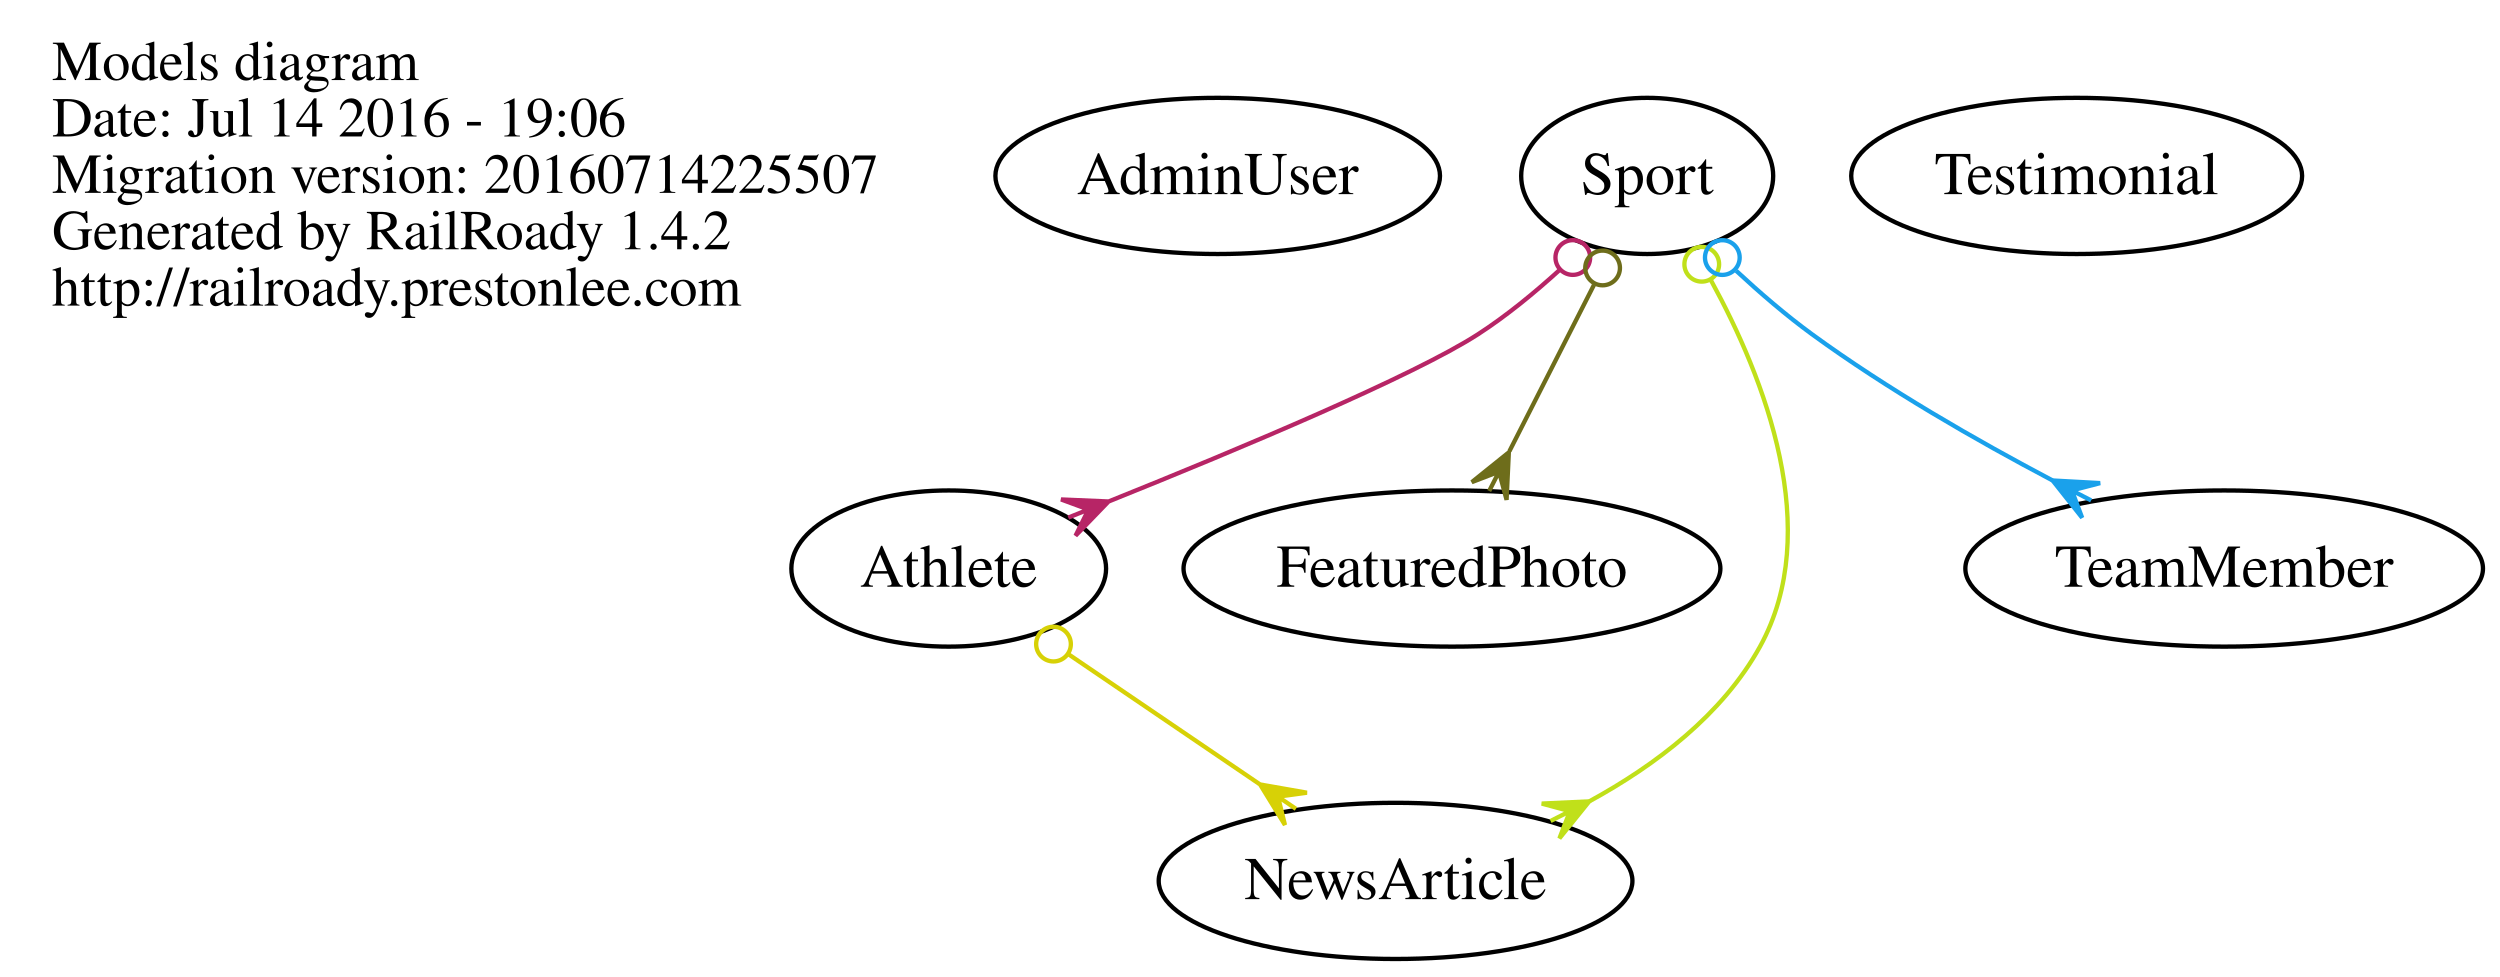
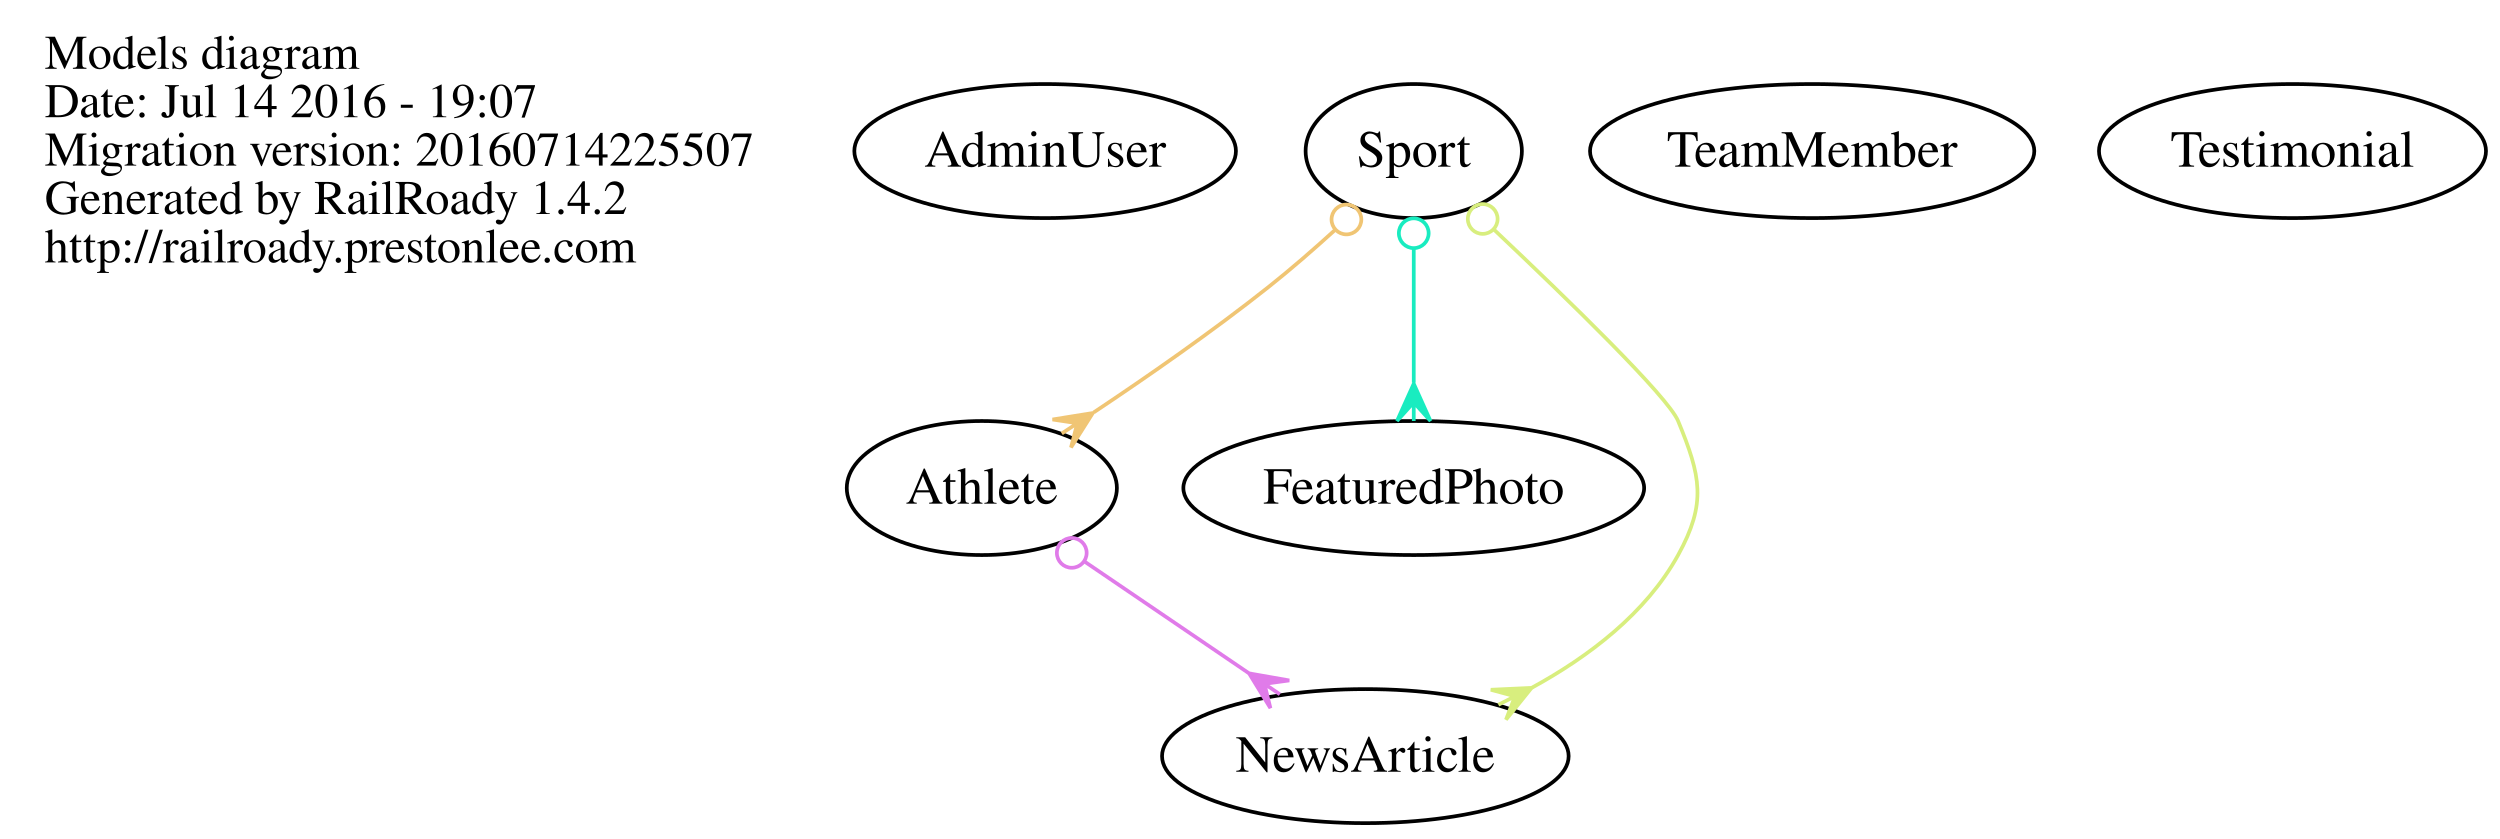
- <svg xmlns="http://www.w3.org/2000/svg" width="576pt" height="225pt" viewBox="0.00 0.00 576.27 225.00">
+ <svg xmlns="http://www.w3.org/2000/svg" width="671pt" height="225pt" viewBox="0.00 0.00 671.42 225.00">
  <g id="graph0" class="graph" transform="scale(1 1) rotate(0) translate(4 221)">
-     <polygon fill="none" stroke="none" points="-4,4 -4,-221 572.267,-221 572.267,4 -4,4" />
+     <polygon fill="none" stroke="none" points="-4,4 -4,-221 667.421,-221 667.421,4 -4,4" />
    <g id="node1" class="node">
      <text text-anchor="start" x="8" y="-202.6" font-family="Times,serif" font-size="13.00">Models diagram</text>
-       <text text-anchor="start" x="8" y="-189.6" font-family="Times,serif" font-size="13.00">Date: Jul 14 2016 - 19:06</text>
+       <text text-anchor="start" x="8" y="-189.6" font-family="Times,serif" font-size="13.00">Date: Jul 14 2016 - 19:07</text>
      <text text-anchor="start" x="8" y="-176.6" font-family="Times,serif" font-size="13.00">Migration version: 20160714225507</text>
      <text text-anchor="start" x="8" y="-163.6" font-family="Times,serif" font-size="13.00">Generated by RailRoady 1.4.2</text>
      <text text-anchor="start" x="8" y="-150.6" font-family="Times,serif" font-size="13.00">http://railroady.prestonlee.com</text>
    </g>
    <g id="node2" class="node">
      <ellipse fill="none" stroke="black" cx="276.688" cy="-180.5" rx="51.242" ry="18" />
      <text text-anchor="middle" x="276.688" y="-176.3" font-family="Times,serif" font-size="14.00">AdminUser</text>
    </g>
    <g id="node3" class="node">
-       <ellipse fill="none" stroke="black" cx="214.688" cy="-90" rx="36.273" ry="18" />
-       <text text-anchor="middle" x="214.688" y="-85.8" font-family="Times,serif" font-size="14.00">Athlete</text>
+       <ellipse fill="none" stroke="black" cx="259.688" cy="-90" rx="36.273" ry="18" />
+       <text text-anchor="middle" x="259.688" y="-85.8" font-family="Times,serif" font-size="14.00">Athlete</text>
    </g>
    <g id="node5" class="node">
-       <ellipse fill="none" stroke="black" cx="317.688" cy="-18" rx="54.599" ry="18" />
-       <text text-anchor="middle" x="317.688" y="-13.8" font-family="Times,serif" font-size="14.00">NewsArticle</text>
+       <ellipse fill="none" stroke="black" cx="362.688" cy="-18" rx="54.599" ry="18" />
+       <text text-anchor="middle" x="362.688" y="-13.8" font-family="Times,serif" font-size="14.00">NewsArticle</text>
    </g>
    <g id="edge1" class="edge">
-       <path fill="none" stroke="#d7d106" d="M242.276,-70.251C255.852,-61.024 272.278,-49.861 286.329,-40.312" />
-       <ellipse fill="none" stroke="#d7d106" cx="238.84" cy="-72.586" rx="4" ry="4" />
-       <polygon fill="#d7d106" stroke="#d7d106" points="286.454,-40.227 297.254,-38.328 290.589,-37.416 294.725,-34.606 294.725,-34.606 294.725,-34.606 290.589,-37.416 292.195,-30.884 286.454,-40.227 286.454,-40.227" />
+       <path fill="none" stroke="#e07be9" d="M287.276,-70.251C300.852,-61.024 317.278,-49.861 331.329,-40.312" />
+       <ellipse fill="none" stroke="#e07be9" cx="283.84" cy="-72.586" rx="4" ry="4" />
+       <polygon fill="#e07be9" stroke="#e07be9" points="331.454,-40.227 342.254,-38.328 335.589,-37.416 339.725,-34.606 339.725,-34.606 339.725,-34.606 335.589,-37.416 337.195,-30.884 331.454,-40.227 331.454,-40.227" />
    </g>
    <g id="node4" class="node">
-       <ellipse fill="none" stroke="black" cx="330.688" cy="-90" rx="61.874" ry="18" />
-       <text text-anchor="middle" x="330.688" y="-85.8" font-family="Times,serif" font-size="14.00">FeaturedPhoto</text>
+       <ellipse fill="none" stroke="black" cx="375.688" cy="-90" rx="61.874" ry="18" />
+       <text text-anchor="middle" x="375.688" y="-85.8" font-family="Times,serif" font-size="14.00">FeaturedPhoto</text>
    </g>
    <g id="node6" class="node">
      <ellipse fill="none" stroke="black" cx="375.688" cy="-180.5" rx="29.043" ry="18" />
      <text text-anchor="middle" x="375.688" y="-176.3" font-family="Times,serif" font-size="14.00">Sport</text>
    </g>
    <g id="edge2" class="edge">
-       <path fill="none" stroke="#b72566" d="M355.516,-158.835C349.746,-153.584 343.237,-148.236 336.688,-144 321.991,-134.494 281.92,-117.661 251.679,-105.512" />
-       <ellipse fill="none" stroke="#b72566" cx="358.545" cy="-161.692" rx="4" ry="4" />
-       <polygon fill="#b72566" stroke="#b72566" points="251.538,-105.456 243.92,-97.569 246.894,-103.602 242.251,-101.748 242.251,-101.748 242.251,-101.748 246.894,-103.602 240.582,-105.927 251.538,-105.456 251.538,-105.456" />
+       <path fill="none" stroke="#f0c574" d="M354.631,-159.379C348.941,-154.208 342.693,-148.764 336.688,-144 321.737,-132.139 304.274,-119.992 289.762,-110.324" />
+       <ellipse fill="none" stroke="#f0c574" cx="357.609" cy="-162.125" rx="4" ry="4" />
+       <polygon fill="#f0c574" stroke="#f0c574" points="289.505,-110.154 283.633,-100.893 285.33,-107.402 281.156,-104.649 281.156,-104.649 281.156,-104.649 285.33,-107.402 278.679,-108.406 289.505,-110.154 289.505,-110.154" />
    </g>
    <g id="edge3" class="edge">
-       <path fill="none" stroke="#6e6d1b" d="M363.429,-155.391C357.388,-143.511 350.095,-129.168 343.927,-117.037" />
-       <ellipse fill="none" stroke="#6e6d1b" cx="365.411" cy="-159.288" rx="4" ry="4" />
-       <polygon fill="#6e6d1b" stroke="#6e6d1b" points="343.799,-116.786 343.278,-105.833 341.533,-112.329 339.267,-107.872 339.267,-107.872 339.267,-107.872 341.533,-112.329 335.256,-109.912 343.799,-116.786 343.799,-116.786" />
+       <path fill="none" stroke="#19ecc0" d="M375.688,-154.189C375.688,-142.971 375.688,-129.752 375.688,-118.311" />
+       <ellipse fill="none" stroke="#19ecc0" cx="375.688" cy="-158.436" rx="4" ry="4" />
+       <polygon fill="#19ecc0" stroke="#19ecc0" points="375.688,-118.011 380.188,-108.011 375.688,-113.011 375.688,-108.011 375.688,-108.011 375.688,-108.011 375.688,-113.011 371.188,-108.011 375.688,-118.011 375.688,-118.011" />
    </g>
    <g id="edge4" class="edge">
-       <path fill="none" stroke="#c0e01a" d="M390.402,-156.419C402.826,-133.739 416.433,-98.738 401.688,-72 393.056,-56.348 377.643,-44.682 362.355,-36.34" />
-       <ellipse fill="none" stroke="#c0e01a" cx="388.267" cy="-160.14" rx="4" ry="4" />
-       <polygon fill="#c0e01a" stroke="#c0e01a" points="362.338,-36.332 355.456,-27.794 357.879,-34.07 353.42,-31.808 353.42,-31.808 353.42,-31.808 357.879,-34.07 351.384,-35.821 362.338,-36.332 362.338,-36.332" />
+       <path fill="none" stroke="#d8ee7e" d="M397.215,-159.43C417.122,-140.618 444.03,-114.449 446.688,-108 452.785,-93.207 454.414,-86.011 446.688,-72 438.056,-56.348 422.643,-44.682 407.355,-36.34" />
+       <ellipse fill="none" stroke="#d8ee7e" cx="394.208" cy="-162.26" rx="4" ry="4" />
+       <polygon fill="#d8ee7e" stroke="#d8ee7e" points="407.338,-36.332 400.456,-27.794 402.879,-34.07 398.42,-31.808 398.42,-31.808 398.42,-31.808 402.879,-34.07 396.384,-35.821 407.338,-36.332 407.338,-36.332" />
    </g>
    <g id="node7" class="node">
-       <ellipse fill="none" stroke="black" cx="508.688" cy="-90" rx="59.659" ry="18" />
-       <text text-anchor="middle" x="508.688" y="-85.8" font-family="Times,serif" font-size="14.00">TeamMember</text>
-     </g>
-     <g id="edge5" class="edge">
-       <path fill="none" stroke="#1aa1eb" d="M396.212,-158.628C401.667,-153.564 407.711,-148.359 413.688,-144 430.97,-131.396 451.554,-119.57 469.137,-110.302" />
-       <ellipse fill="none" stroke="#1aa1eb" cx="393.01" cy="-161.685" rx="4" ry="4" />
-       <polygon fill="#1aa1eb" stroke="#1aa1eb" points="469.145,-110.298 480.095,-109.693 473.585,-107.997 478.024,-105.697 478.024,-105.697 478.024,-105.697 473.585,-107.997 475.954,-101.702 469.145,-110.298 469.145,-110.298" />
+       <ellipse fill="none" stroke="black" cx="482.688" cy="-180.5" rx="59.659" ry="18" />
+       <text text-anchor="middle" x="482.688" y="-176.3" font-family="Times,serif" font-size="14.00">TeamMember</text>
    </g>
    <g id="node8" class="node">
-       <ellipse fill="none" stroke="black" cx="474.688" cy="-180.5" rx="51.968" ry="18" />
-       <text text-anchor="middle" x="474.688" y="-176.3" font-family="Times,serif" font-size="14.00">Testimonial</text>
+       <ellipse fill="none" stroke="black" cx="611.688" cy="-180.5" rx="51.968" ry="18" />
+       <text text-anchor="middle" x="611.688" y="-176.3" font-family="Times,serif" font-size="14.00">Testimonial</text>
    </g>
  </g>
</svg>
